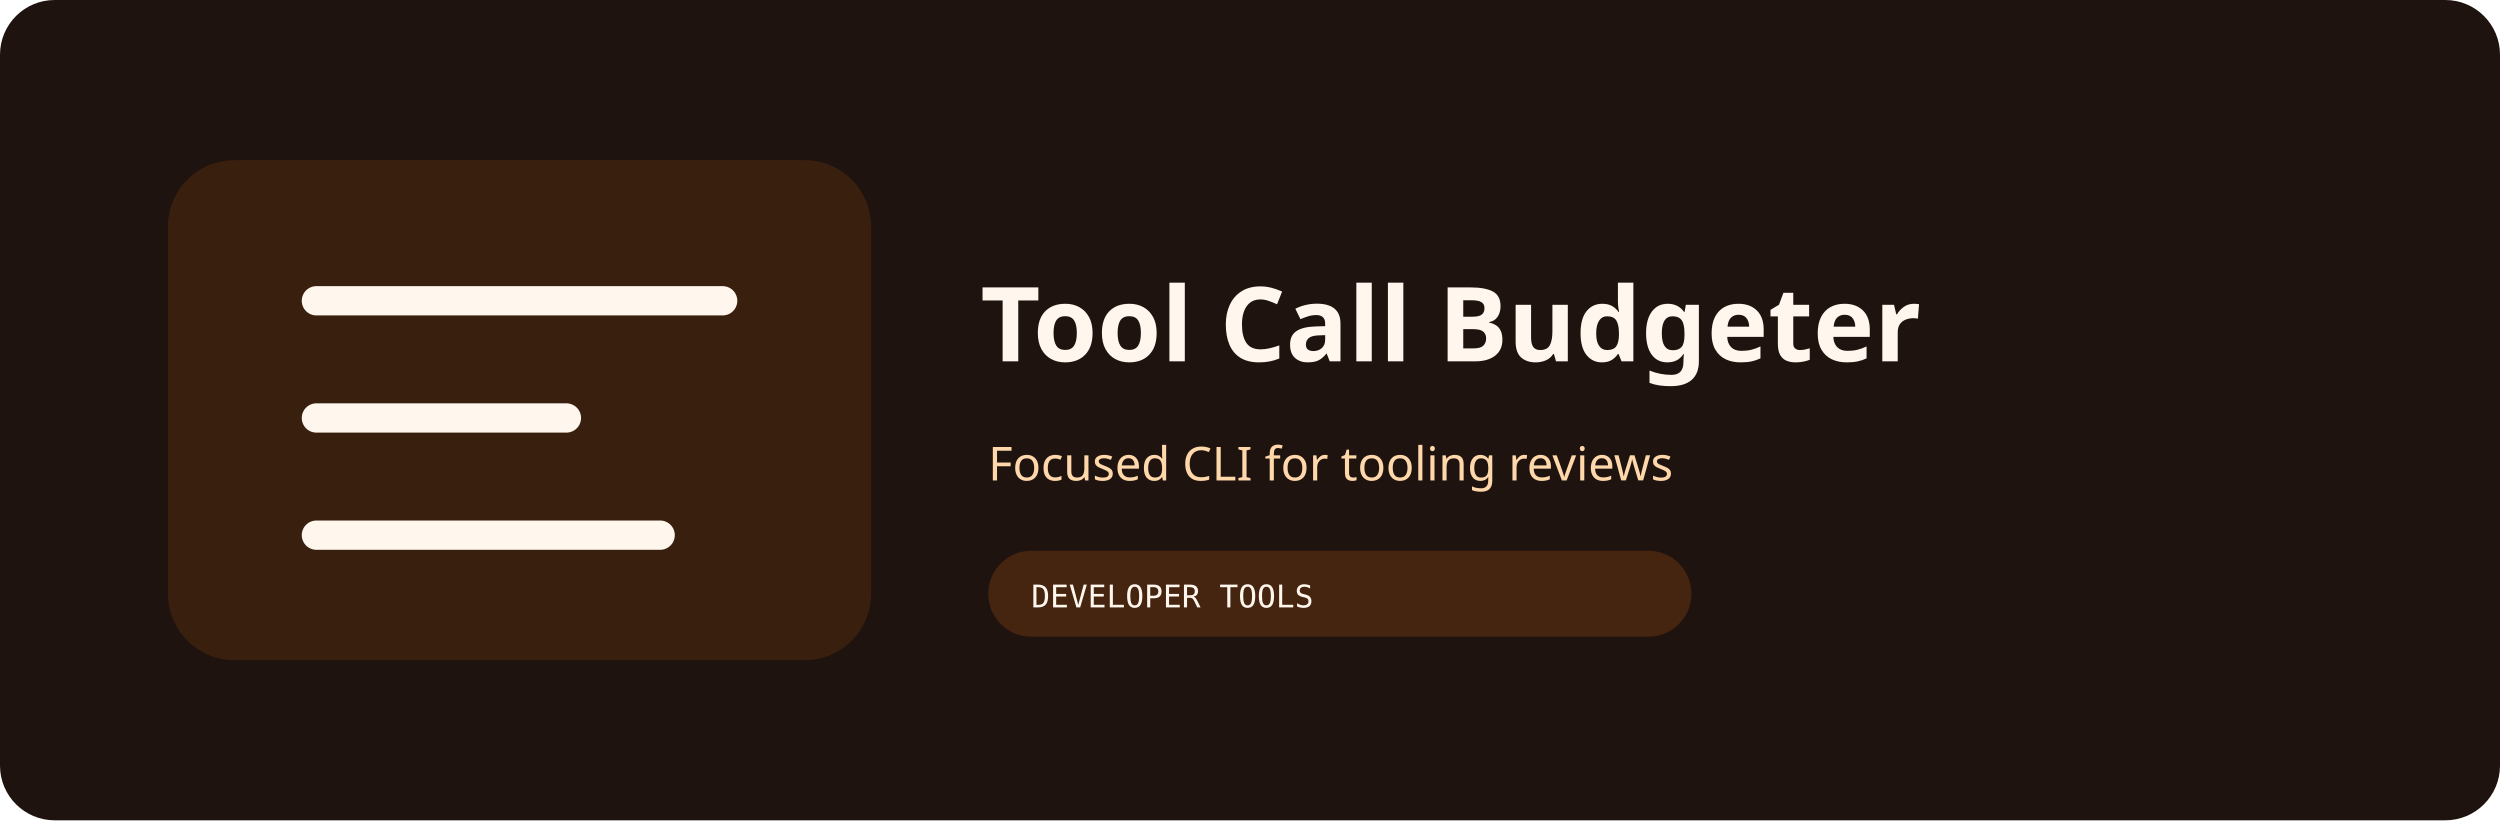
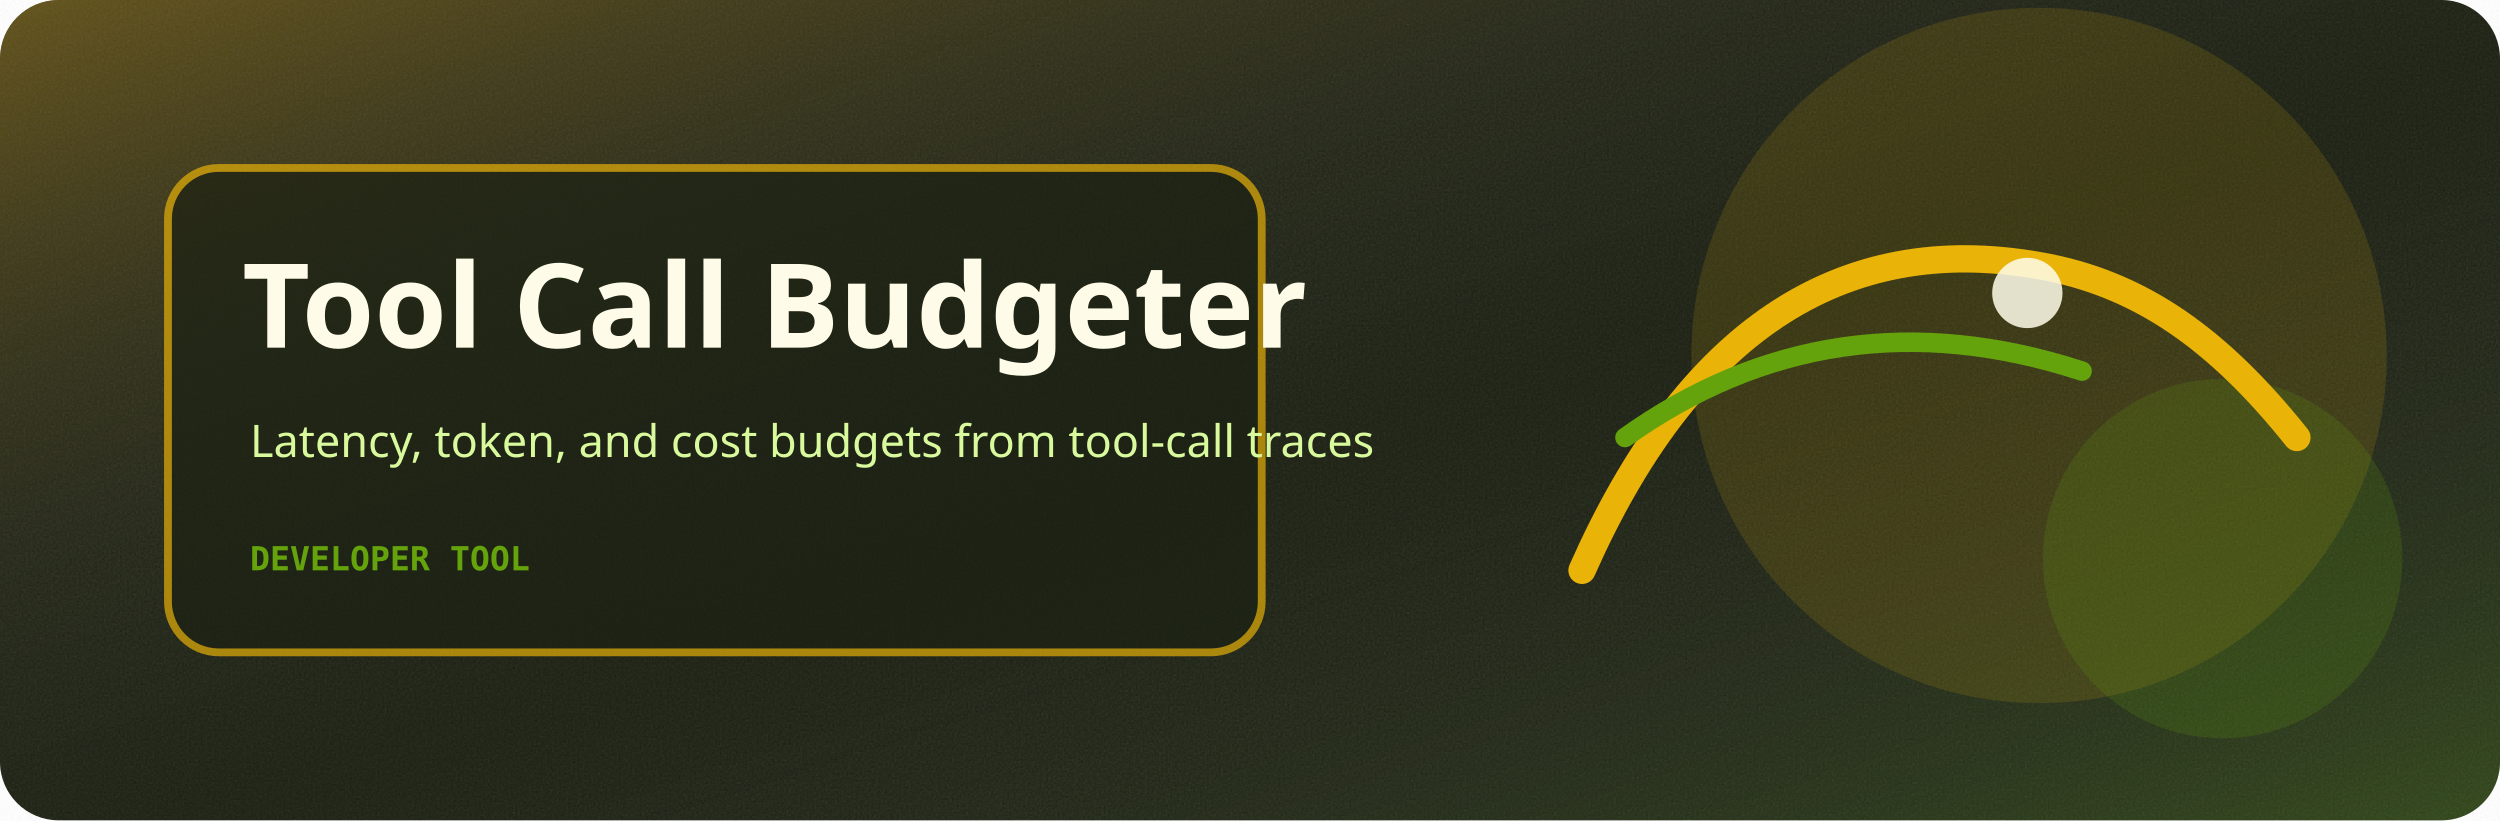
<svg xmlns="http://www.w3.org/2000/svg" width="1280" height="420" viewBox="0 0 1280 420" fill="none" role="img" aria-label="Tool Call Budgeter cover">
-   <rect width="1280" height="420" rx="28" fill="#1f130f" />
-   <rect x="86" y="82" width="360" height="256" rx="34" fill="#b45309" opacity=".18" />
-   <path d="M162 154h208M162 214h128M162 274h176" stroke="#fff7ed" stroke-width="15" stroke-linecap="round" />
-   <text x="502" y="185" fill="#fff7ed" font-family="Aptos, Segoe UI, ui-sans-serif, system-ui" font-size="53" font-weight="800">Tool Call Budgeter</text>
-   <text x="506" y="246" fill="#fed7aa" font-family="Aptos, Segoe UI, ui-sans-serif, system-ui" font-size="24">Focused CLI for tooling reviews</text>
-   <rect x="506" y="282" width="360" height="44" rx="22" fill="#f97316" opacity=".18" />
-   <text x="528" y="311" fill="#fff7ed" font-family="ui-monospace, SFMono-Regular, Menlo, monospace" font-size="16">DEVELOPER TOOLS</text>
+   <defs>
+     <linearGradient id="g" x1="0" x2="1" y1="0" y2="1">
+       <stop offset="0" stop-color="#eab308" stop-opacity=".34" />
+       <stop offset=".54" stop-color="#1b2012" stop-opacity="0" />
+       <stop offset="1" stop-color="#65a30d" stop-opacity=".30" />
+     </linearGradient>
+     <filter id="grain" x="-20%" y="-20%" width="140%" height="140%">
+       <feTurbulence type="fractalNoise" baseFrequency=".85" numOctaves="2" seed="43" result="noise" />
+       <feColorMatrix type="saturate" values="0" />
+       <feComponentTransfer>
+         <feFuncA type="table" tableValues="0 .10" />
+       </feComponentTransfer>
+       <feBlend mode="soft-light" in2="SourceGraphic" />
+     </filter>
+   </defs>
+   <rect width="1280" height="420" rx="30" fill="#1b2012" />
+   <rect width="1280" height="420" rx="30" fill="url(#g)" filter="url(#grain)" />
+   <circle cx="1044" cy="182" r="178" fill="#eab308" opacity=".14" />
+   <circle cx="1138" cy="286" r="92" fill="#65a30d" opacity=".18" />
+   <rect x="86" y="86" width="560" height="248" rx="26" fill="#1b2012" opacity=".68" stroke="#eab308" stroke-width="4" />
+   <text x="124" y="178" fill="#fefce8" font-family="IBM Plex Sans, ui-sans-serif, system-ui" font-size="60" font-weight="850">Tool Call Budgeter</text>
+   <text x="128" y="234" fill="#d9f99d" font-family="IBM Plex Sans, ui-sans-serif, system-ui" font-size="23">Latency, token, and cost budgets from tool-call traces</text>
+   <text x="128" y="292" fill="#65a30d" font-family="ui-monospace, SFMono-Regular, Menlo, monospace" font-size="17" font-weight="800">DEVELOPER TOOL</text>
+   <path d="M810 292c54-122 132-174 234-156 52 9 92 38 132 88" fill="none" stroke="#eab308" stroke-width="14" stroke-linecap="round" />
+   <path d="M832 224c70-50 148-62 234-34" fill="none" stroke="#65a30d" stroke-width="10" stroke-linecap="round" />
+   <circle cx="1038" cy="150" r="18" fill="#fefce8" opacity=".86" />
</svg>
